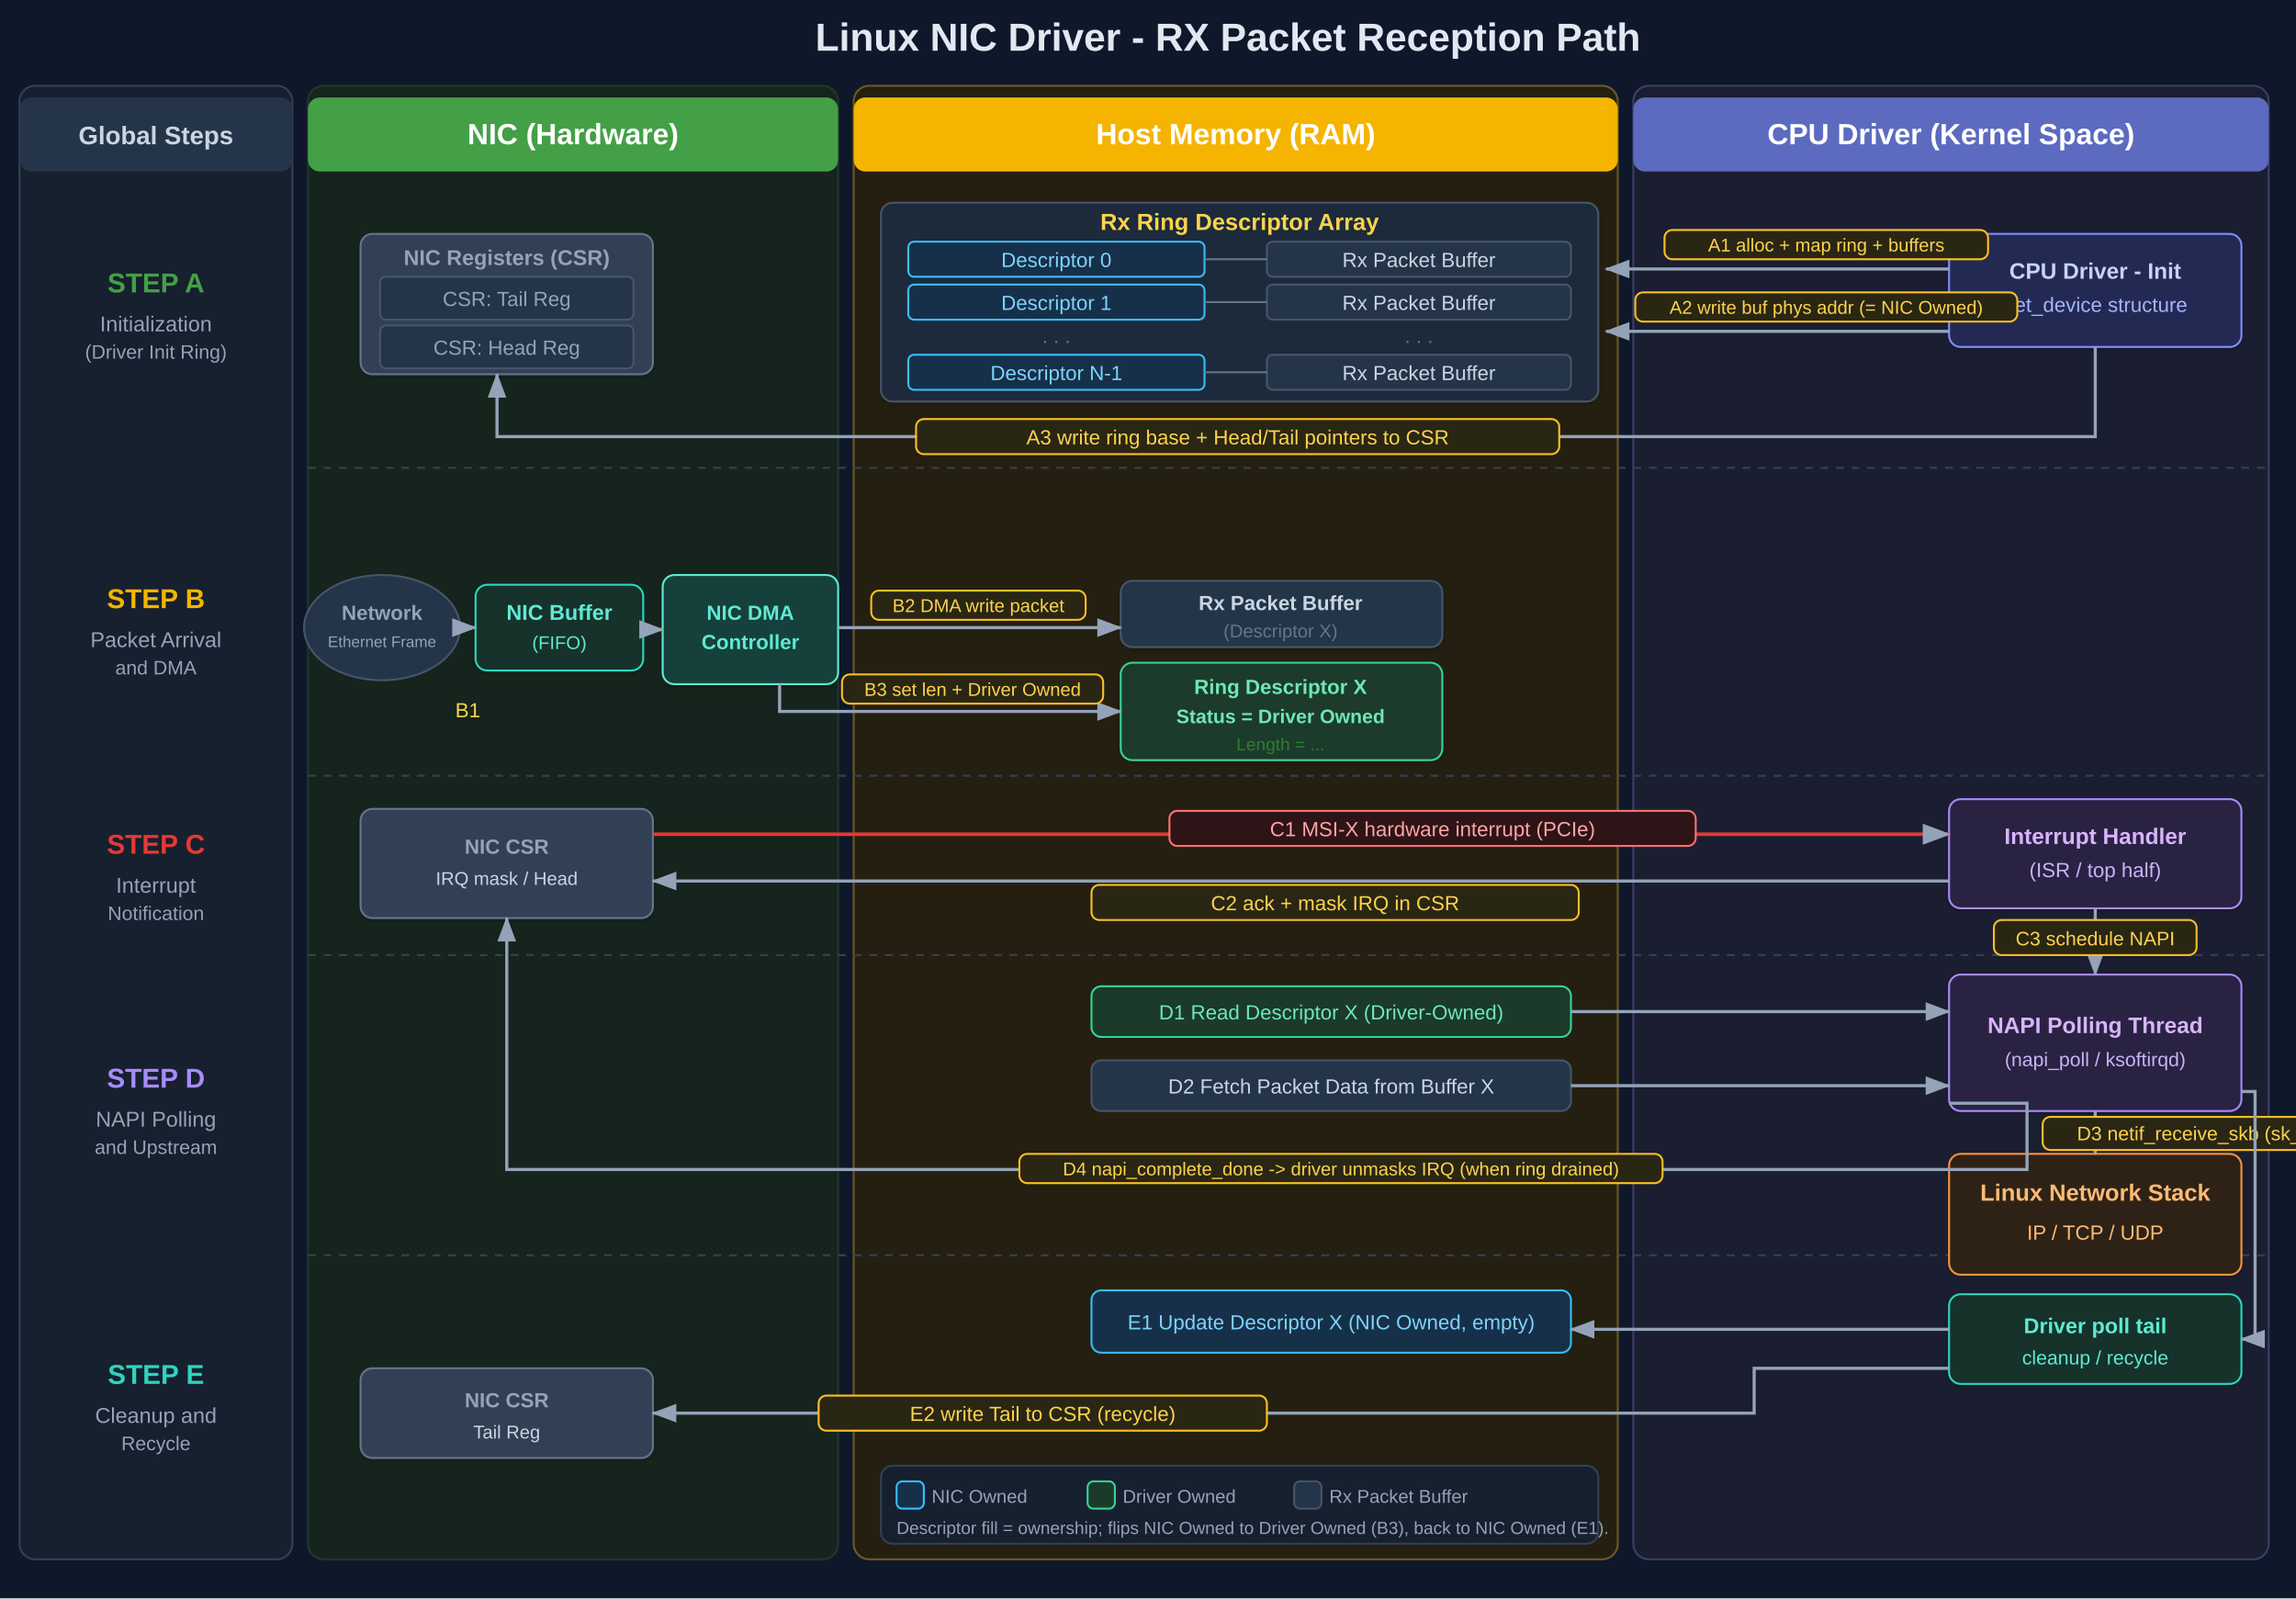
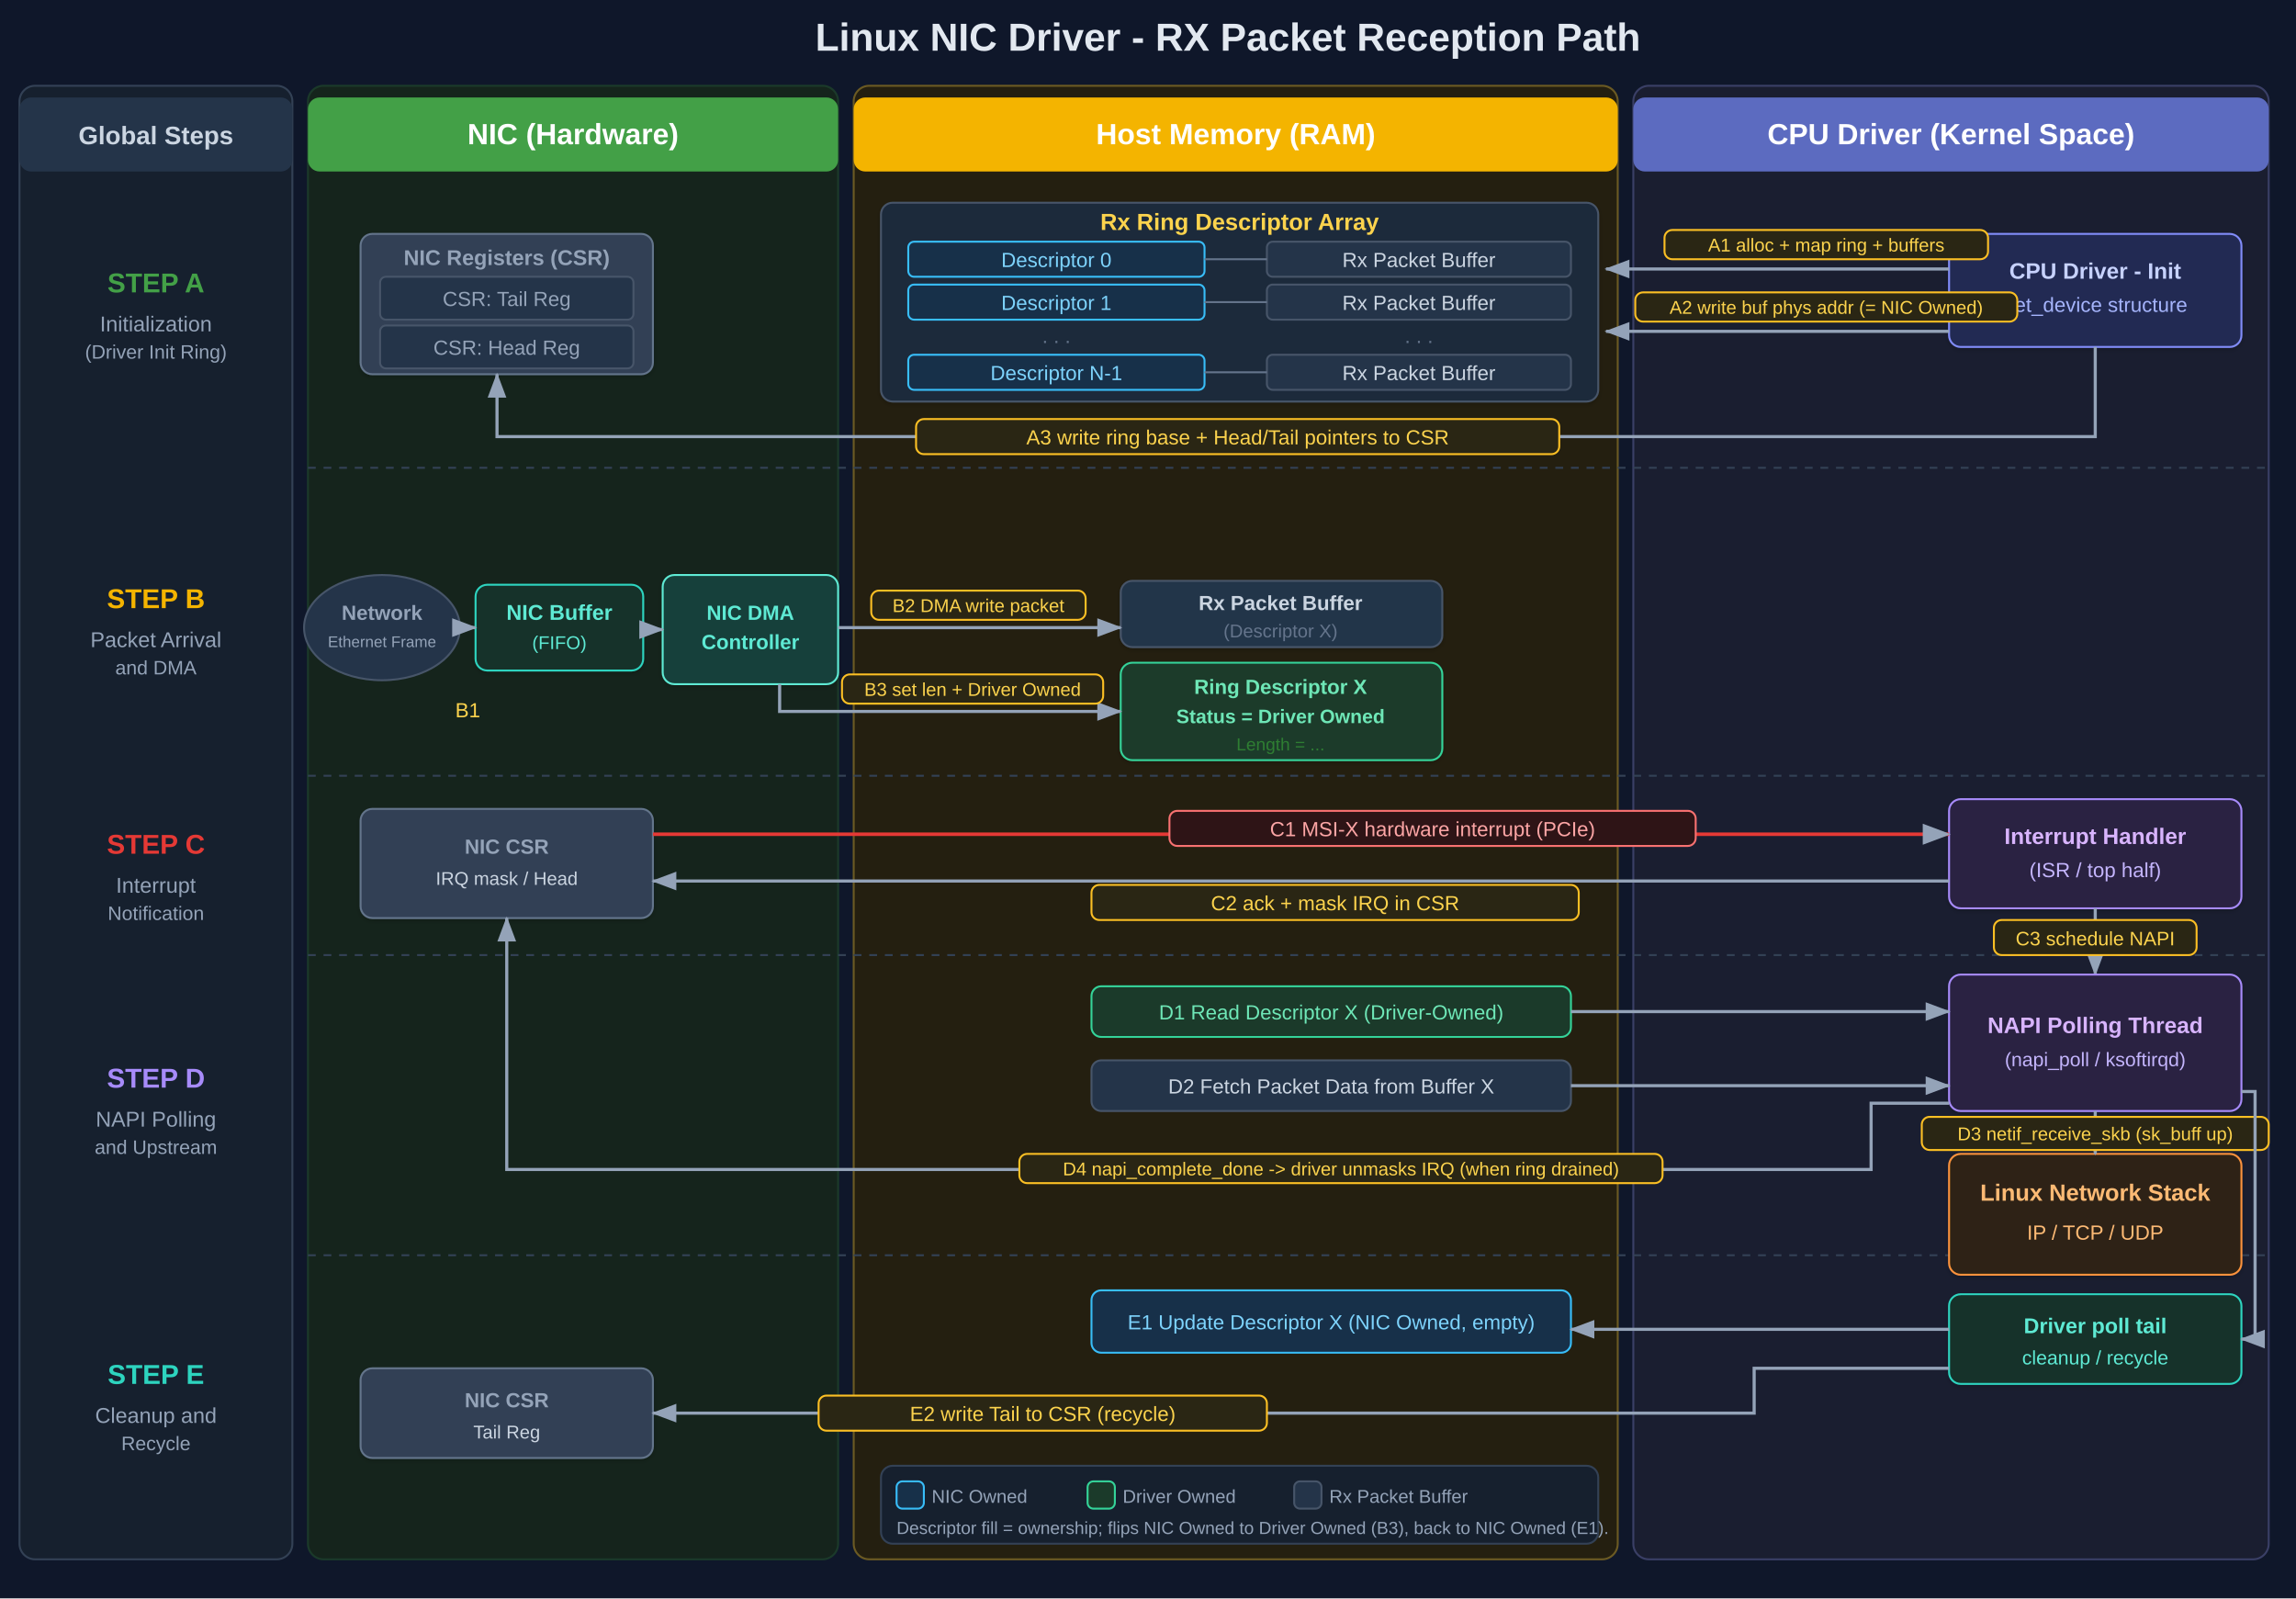
<svg xmlns="http://www.w3.org/2000/svg" viewBox="0 0 1178 820" font-family="Segoe UI, Arial, sans-serif">
  <defs>
    <marker id="arrow" markerWidth="9" markerHeight="9" refX="7.5" refY="3" orient="auto" markerUnits="strokeWidth">
      <path d="M0,0 L8,3 L0,6 Z" fill="#94a3b8" />
    </marker>
    <filter id="sh" x="-5%" y="-5%" width="110%" height="115%">
      <feDropShadow dx="0" dy="1" stdDeviation="1.2" flood-color="#000" flood-opacity="0.18" />
    </filter>
  </defs>
  <rect x="0" y="0" width="1178" height="820" fill="#0f172a" />
  <text x="630" y="26" text-anchor="middle" font-size="20" font-weight="700" fill="#e2e8f0">Linux NIC Driver - RX Packet Reception Path</text>
  <rect x="10" y="44" width="140" height="756" rx="8" fill="#16202e" stroke="#334155" />
  <rect x="158" y="44" width="272" height="756" rx="8" fill="#15241c" stroke="#1b3a2a" />
  <rect x="438" y="44" width="392" height="756" rx="8" fill="#241f10" stroke="#6b5a23" />
  <rect x="838" y="44" width="326" height="756" rx="8" fill="#1a1e30" stroke="#3a3f66" />
  <rect x="158" y="50" width="272" height="38" rx="6" fill="#43a047" />
  <text x="294" y="74" text-anchor="middle" font-size="15" font-weight="700" fill="#fff">NIC (Hardware)</text>
  <rect x="438" y="50" width="392" height="38" rx="6" fill="#f4b400" />
  <text x="634" y="74" text-anchor="middle" font-size="15" font-weight="700" fill="#fff">Host Memory (RAM)</text>
  <rect x="838" y="50" width="326" height="38" rx="6" fill="#5c6bc0" />
  <text x="1001" y="74" text-anchor="middle" font-size="15" font-weight="700" fill="#fff">CPU Driver (Kernel Space)</text>
  <rect x="10" y="50" width="140" height="38" rx="6" fill="#243449" />
  <text x="80" y="74" text-anchor="middle" font-size="13" font-weight="700" fill="#cbd5e1">Global Steps</text>
  <g stroke="#334155" stroke-dasharray="4 4" stroke-width="1">
    <line x1="158" y1="240" x2="1164" y2="240" />
    <line x1="158" y1="398" x2="1164" y2="398" />
    <line x1="158" y1="490" x2="1164" y2="490" />
    <line x1="158" y1="644" x2="1164" y2="644" />
  </g>
  <g text-anchor="middle" fill="#94a3b8">
    <text x="80" y="150" font-size="14" font-weight="700" fill="#43a047">STEP A</text>
    <text x="80" y="170" font-size="11">Initialization</text>
    <text x="80" y="184" font-size="10" fill="#94a3b8">(Driver Init Ring)</text>
    <text x="80" y="312" font-size="14" font-weight="700" fill="#f4b400">STEP B</text>
    <text x="80" y="332" font-size="11">Packet Arrival</text>
    <text x="80" y="346" font-size="10" fill="#94a3b8">and DMA</text>
    <text x="80" y="438" font-size="14" font-weight="700" fill="#e53935">STEP C</text>
    <text x="80" y="458" font-size="11">Interrupt</text>
    <text x="80" y="472" font-size="10" fill="#94a3b8">Notification</text>
    <text x="80" y="558" font-size="14" font-weight="700" fill="#a78bfa">STEP D</text>
    <text x="80" y="578" font-size="11">NAPI Polling</text>
    <text x="80" y="592" font-size="10" fill="#94a3b8">and Upstream</text>
    <text x="80" y="710" font-size="14" font-weight="700" fill="#2dd4bf">STEP E</text>
    <text x="80" y="730" font-size="11">Cleanup and</text>
    <text x="80" y="744" font-size="10" fill="#94a3b8">Recycle</text>
  </g>
  <rect x="185" y="120" width="150" height="72" rx="6" fill="#334155" stroke="#64748b" filter="url(#sh)" />
  <text x="260" y="136" text-anchor="middle" font-size="11" font-weight="700" fill="#94a3b8">NIC Registers (CSR)</text>
  <rect x="195" y="142" width="130" height="22" rx="3" fill="#243449" stroke="#475569" />
  <text x="260" y="157" text-anchor="middle" font-size="10.5" fill="#94a3b8">CSR: Tail Reg</text>
  <rect x="195" y="167" width="130" height="22" rx="3" fill="#243449" stroke="#475569" />
  <text x="260" y="182" text-anchor="middle" font-size="10.5" fill="#94a3b8">CSR: Head Reg</text>
  <rect x="452" y="104" width="368" height="102" rx="6" fill="#1e293b" stroke="#475569" filter="url(#sh)" />
  <text x="636" y="118" text-anchor="middle" font-size="12" font-weight="700" fill="#fcd34d">Rx Ring Descriptor Array</text>
  <g font-size="10.5">
    <rect x="466" y="124" width="152" height="18" rx="3" fill="#173049" stroke="#38bdf8" />
    <text x="542" y="137" text-anchor="middle" fill="#7dd3fc">Descriptor 0</text>
    <rect x="650" y="124" width="156" height="18" rx="3" fill="#243449" stroke="#475569" />
    <text x="728" y="137" text-anchor="middle" fill="#cbd5e1">Rx Packet Buffer</text>
    <line x1="618" y1="133" x2="650" y2="133" stroke="#64748b" />
    <rect x="466" y="146" width="152" height="18" rx="3" fill="#173049" stroke="#38bdf8" />
    <text x="542" y="159" text-anchor="middle" fill="#7dd3fc">Descriptor 1</text>
    <rect x="650" y="146" width="156" height="18" rx="3" fill="#243449" stroke="#475569" />
    <text x="728" y="159" text-anchor="middle" fill="#cbd5e1">Rx Packet Buffer</text>
    <line x1="618" y1="155" x2="650" y2="155" stroke="#64748b" />
    <text x="542" y="176" text-anchor="middle" fill="#64748b">. . .</text>
    <text x="728" y="176" text-anchor="middle" fill="#64748b">. . .</text>
    <rect x="466" y="182" width="152" height="18" rx="3" fill="#173049" stroke="#38bdf8" />
    <text x="542" y="195" text-anchor="middle" fill="#7dd3fc">Descriptor N-1</text>
    <rect x="650" y="182" width="156" height="18" rx="3" fill="#243449" stroke="#475569" />
    <text x="728" y="195" text-anchor="middle" fill="#cbd5e1">Rx Packet Buffer</text>
    <line x1="618" y1="191" x2="650" y2="191" stroke="#64748b" />
  </g>
  <rect x="1000" y="120" width="150" height="58" rx="6" fill="#232a52" stroke="#818cf8" filter="url(#sh)" />
  <text x="1075" y="143" text-anchor="middle" font-size="11.5" font-weight="700" fill="#c7d2fe">CPU Driver - Init</text>
  <text x="1075" y="160" text-anchor="middle" font-size="10.5" fill="#a5b4fc">net_device structure</text>
  <line x1="1000" y1="138" x2="824" y2="138" stroke="#94a3b8" stroke-width="1.6" marker-end="url(#arrow)" />
  <rect x="854" y="118" width="166" height="15" rx="4" fill="#2a2614" stroke="#fbbf24" />
  <text x="937" y="129" text-anchor="middle" font-size="9.5" fill="#fcd34d">A1  alloc + map ring + buffers</text>
  <line x1="1000" y1="170" x2="824" y2="170" stroke="#94a3b8" stroke-width="1.6" marker-end="url(#arrow)" />
  <rect x="839" y="150" width="196" height="15" rx="4" fill="#2a2614" stroke="#fbbf24" />
  <text x="937" y="161" text-anchor="middle" font-size="9.5" fill="#fcd34d">A2  write buf phys addr (= NIC Owned)</text>
  <polyline points="1075,178 1075,224 255,224 255,192" fill="none" stroke="#94a3b8" stroke-width="1.6" marker-end="url(#arrow)" />
  <rect x="470" y="215" width="330" height="18" rx="4" fill="#2a2614" stroke="#fbbf24" />
  <text x="635" y="228" text-anchor="middle" font-size="10.5" fill="#fcd34d">A3  write ring base + Head/Tail pointers to CSR</text>
  <ellipse cx="196" cy="322" rx="40" ry="27" fill="#243449" stroke="#475569" />
  <text x="196" y="318" text-anchor="middle" font-size="10.5" font-weight="700" fill="#94a3b8">Network</text>
  <text x="196" y="332" text-anchor="middle" font-size="8" fill="#94a3b8">Ethernet Frame</text>
  <rect x="244" y="300" width="86" height="44" rx="6" fill="#14302c" stroke="#2dd4bf" filter="url(#sh)" />
  <text x="287" y="318" text-anchor="middle" font-size="11" font-weight="700" fill="#5eead4">NIC Buffer</text>
  <text x="287" y="333" text-anchor="middle" font-size="9.5" fill="#5eead4">(FIFO)</text>
  <rect x="340" y="295" width="90" height="56" rx="6" fill="#15403a" stroke="#5eead4" filter="url(#sh)" />
  <text x="385" y="318" text-anchor="middle" font-size="10.5" font-weight="700" fill="#5eead4">NIC DMA</text>
  <text x="385" y="333" text-anchor="middle" font-size="10.5" font-weight="700" fill="#5eead4">Controller</text>
  <rect x="575" y="298" width="165" height="34" rx="6" fill="#243449" stroke="#475569" filter="url(#sh)" />
  <text x="657" y="313" text-anchor="middle" font-size="10.5" font-weight="700" fill="#cbd5e1">Rx Packet Buffer</text>
  <text x="657" y="327" text-anchor="middle" font-size="9.5" fill="#64748b">(Descriptor X)</text>
  <rect x="575" y="340" width="165" height="50" rx="6" fill="#1b3a2a" stroke="#34d399" filter="url(#sh)" />
  <text x="657" y="356" text-anchor="middle" font-size="10.5" font-weight="700" fill="#6ee7b7">Ring Descriptor X</text>
  <text x="657" y="371" text-anchor="middle" font-size="10" font-weight="700" fill="#6ee7b7">Status = Driver Owned</text>
  <text x="657" y="385" text-anchor="middle" font-size="9" fill="#2e7d32">Length = ...</text>
  <line x1="236" y1="322" x2="244" y2="322" stroke="#94a3b8" stroke-width="1.6" marker-end="url(#arrow)" />
  <text x="240" y="368" text-anchor="middle" font-size="10.5" fill="#fcd34d">B1</text>
  <line x1="330" y1="323" x2="340" y2="323" stroke="#94a3b8" stroke-width="1.6" marker-end="url(#arrow)" />
  <line x1="430" y1="322" x2="575" y2="322" stroke="#94a3b8" stroke-width="1.6" marker-end="url(#arrow)" />
  <rect x="447" y="303" width="110" height="15" rx="4" fill="#2a2614" stroke="#fbbf24" />
  <text x="502" y="314" text-anchor="middle" font-size="9.5" fill="#fcd34d">B2  DMA write packet</text>
  <polyline points="400,351 400,365 575,365" fill="none" stroke="#94a3b8" stroke-width="1.6" marker-end="url(#arrow)" />
  <rect x="432" y="346" width="134" height="15" rx="4" fill="#2a2614" stroke="#fbbf24" />
  <text x="499" y="357" text-anchor="middle" font-size="9.5" fill="#fcd34d">B3  set len + Driver Owned</text>
  <rect x="185" y="415" width="150" height="56" rx="6" fill="#334155" stroke="#64748b" filter="url(#sh)" />
  <text x="260" y="438" text-anchor="middle" font-size="10.5" font-weight="700" fill="#94a3b8">NIC CSR</text>
  <text x="260" y="454" text-anchor="middle" font-size="9.5" fill="#cbd5e1">IRQ mask / Head</text>
  <rect x="1000" y="410" width="150" height="56" rx="6" fill="#2a2142" stroke="#a78bfa" filter="url(#sh)" />
  <text x="1075" y="433" text-anchor="middle" font-size="11.5" font-weight="700" fill="#d8b4fe">Interrupt Handler</text>
  <text x="1075" y="450" text-anchor="middle" font-size="10.5" fill="#c4b5fd">(ISR / top half)</text>
  <line x1="335" y1="428" x2="1000" y2="428" stroke="#e53935" stroke-width="1.8" marker-end="url(#arrow)" />
  <rect x="600" y="416" width="270" height="18" rx="4" fill="#2e1416" stroke="#f87171" />
  <text x="735" y="429" text-anchor="middle" font-size="10.5" fill="#fca5a5">C1  MSI-X hardware interrupt (PCIe)</text>
  <line x1="1000" y1="452" x2="335" y2="452" stroke="#94a3b8" stroke-width="1.6" marker-end="url(#arrow)" />
  <rect x="560" y="454" width="250" height="18" rx="4" fill="#2a2614" stroke="#fbbf24" />
  <text x="685" y="467" text-anchor="middle" font-size="10.5" fill="#fcd34d">C2  ack + mask IRQ in CSR</text>
  <line x1="1075" y1="466" x2="1075" y2="500" stroke="#94a3b8" stroke-width="1.6" marker-end="url(#arrow)" />
  <rect x="1023" y="472" width="104" height="18" rx="4" fill="#2a2614" stroke="#fbbf24" />
  <text x="1075" y="485" text-anchor="middle" font-size="10" fill="#fcd34d">C3 schedule NAPI</text>
  <rect x="1000" y="500" width="150" height="70" rx="6" fill="#2a2142" stroke="#a78bfa" filter="url(#sh)" />
  <text x="1075" y="530" text-anchor="middle" font-size="11.5" font-weight="700" fill="#d8b4fe">NAPI Polling Thread</text>
  <text x="1075" y="547" text-anchor="middle" font-size="10" fill="#c4b5fd">(napi_poll / ksoftirqd)</text>
  <rect x="560" y="506" width="246" height="26" rx="5" fill="#1b3a2a" stroke="#34d399" />
  <text x="683" y="523" text-anchor="middle" font-size="10.5" fill="#6ee7b7">D1  Read Descriptor X (Driver-Owned)</text>
  <rect x="560" y="544" width="246" height="26" rx="5" fill="#243449" stroke="#475569" />
  <text x="683" y="561" text-anchor="middle" font-size="10.5" fill="#cbd5e1">D2  Fetch Packet Data from Buffer X</text>
  <rect x="1000" y="592" width="150" height="62" rx="6" fill="#2e2412" stroke="#fb923c" filter="url(#sh)" />
  <text x="1075" y="616" text-anchor="middle" font-size="12" font-weight="700" fill="#fdba74">Linux Network Stack</text>
  <text x="1075" y="636" text-anchor="middle" font-size="10.5" fill="#fdba74">IP / TCP / UDP</text>
  <line x1="806" y1="519" x2="1000" y2="519" stroke="#94a3b8" stroke-width="1.6" marker-end="url(#arrow)" />
  <line x1="806" y1="557" x2="1000" y2="557" stroke="#94a3b8" stroke-width="1.6" marker-end="url(#arrow)" />
  <line x1="1075" y1="570" x2="1075" y2="592" stroke="#94a3b8" stroke-width="1.6" marker-end="url(#arrow)" />
-   <rect x="1048" y="573" width="184" height="17" rx="4" fill="#2a2614" stroke="#fbbf24" />
-   <text x="1140" y="585" text-anchor="middle" font-size="10" fill="#fcd34d">D3  netif_receive_skb (sk_buff up)</text>
-   <polyline points="1000,566 1040,566 1040,600 260,600 260,471" fill="none" stroke="#94a3b8" stroke-width="1.6" marker-end="url(#arrow)" />
+   <rect x="986" y="573" width="178" height="17" rx="4" fill="#2a2614" stroke="#fbbf24" />
+   <text x="1075" y="585" text-anchor="middle" font-size="9.5" fill="#fcd34d">D3  netif_receive_skb (sk_buff up)</text>
+   <polyline points="1000,566 960,566 960,600 260,600 260,471" fill="none" stroke="#94a3b8" stroke-width="1.6" marker-end="url(#arrow)" />
  <rect x="523" y="592" width="330" height="15" rx="4" fill="#2a2614" stroke="#fbbf24" />
  <text x="688" y="603" text-anchor="middle" font-size="9.5" fill="#fcd34d">D4  napi_complete_done -&gt; driver unmasks IRQ (when ring drained)</text>
  <rect x="1000" y="664" width="150" height="46" rx="6" fill="#14302c" stroke="#2dd4bf" filter="url(#sh)" />
  <text x="1075" y="684" text-anchor="middle" font-size="11" font-weight="700" fill="#5eead4">Driver poll tail</text>
  <text x="1075" y="700" text-anchor="middle" font-size="10" fill="#5eead4">cleanup / recycle</text>
  <polyline points="1150,560 1157,560 1157,687 1150,687" fill="none" stroke="#94a3b8" stroke-width="1.6" marker-end="url(#arrow)" />
  <rect x="560" y="662" width="246" height="32" rx="5" fill="#173049" stroke="#38bdf8" />
  <text x="683" y="682" text-anchor="middle" font-size="10.5" fill="#7dd3fc">E1  Update Descriptor X (NIC Owned, empty)</text>
  <rect x="185" y="702" width="150" height="46" rx="6" fill="#334155" stroke="#64748b" filter="url(#sh)" />
  <text x="260" y="722" text-anchor="middle" font-size="10.5" font-weight="700" fill="#94a3b8">NIC CSR</text>
  <text x="260" y="738" text-anchor="middle" font-size="9.5" fill="#cbd5e1">Tail Reg</text>
  <line x1="1000" y1="682" x2="806" y2="682" stroke="#94a3b8" stroke-width="1.6" marker-end="url(#arrow)" />
  <polyline points="1000,702 900,702 900,725 335,725" fill="none" stroke="#94a3b8" stroke-width="1.6" marker-end="url(#arrow)" />
  <rect x="420" y="716" width="230" height="18" rx="4" fill="#2a2614" stroke="#fbbf24" />
  <text x="535" y="729" text-anchor="middle" font-size="10.5" fill="#fcd34d">E2  write Tail to CSR (recycle)</text>
  <rect x="452" y="752" width="368" height="40" rx="6" fill="#16202e" stroke="#334155" />
  <rect x="460" y="760" width="14" height="14" rx="3" fill="#173049" stroke="#38bdf8" />
  <text x="478" y="771" font-size="9.5" fill="#94a3b8">NIC Owned</text>
  <rect x="558" y="760" width="14" height="14" rx="3" fill="#1b3a2a" stroke="#34d399" />
  <text x="576" y="771" font-size="9.5" fill="#94a3b8">Driver Owned</text>
  <rect x="664" y="760" width="14" height="14" rx="3" fill="#243449" stroke="#475569" />
  <text x="682" y="771" font-size="9.5" fill="#94a3b8">Rx Packet Buffer</text>
  <text x="460" y="787" font-size="9" fill="#94a3b8">Descriptor fill = ownership; flips NIC Owned to Driver Owned (B3), back to NIC Owned (E1).</text>
</svg>
